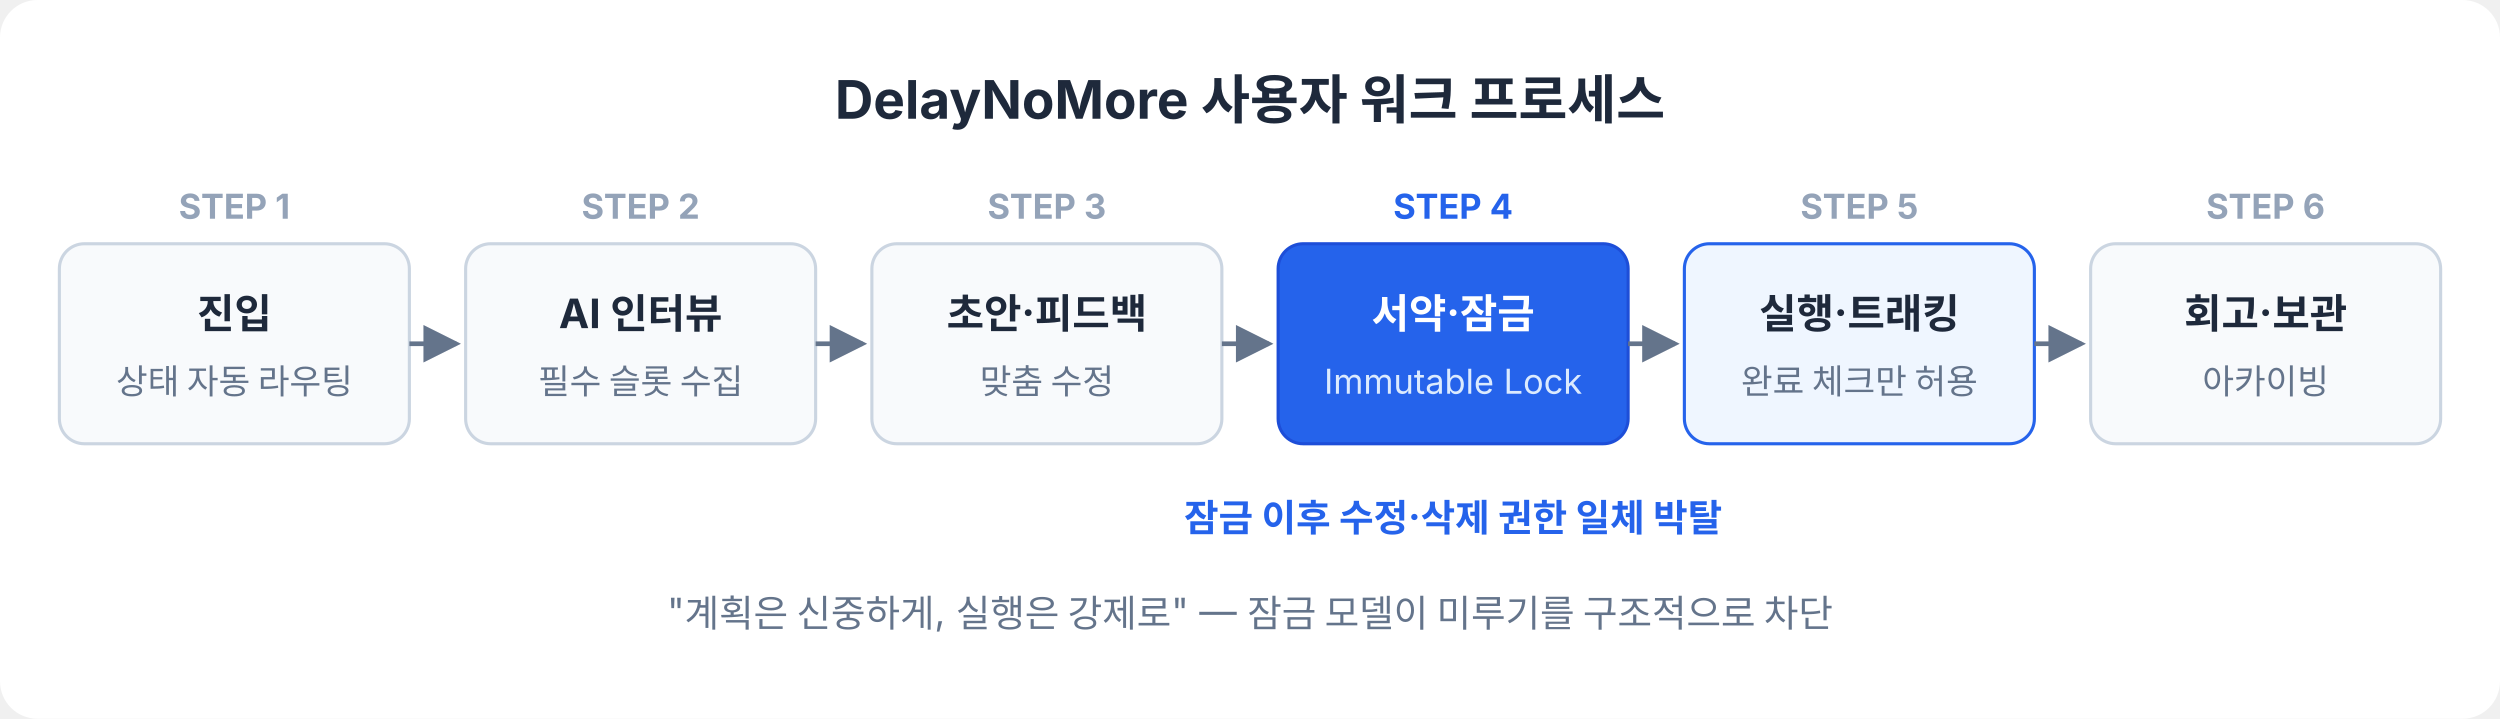
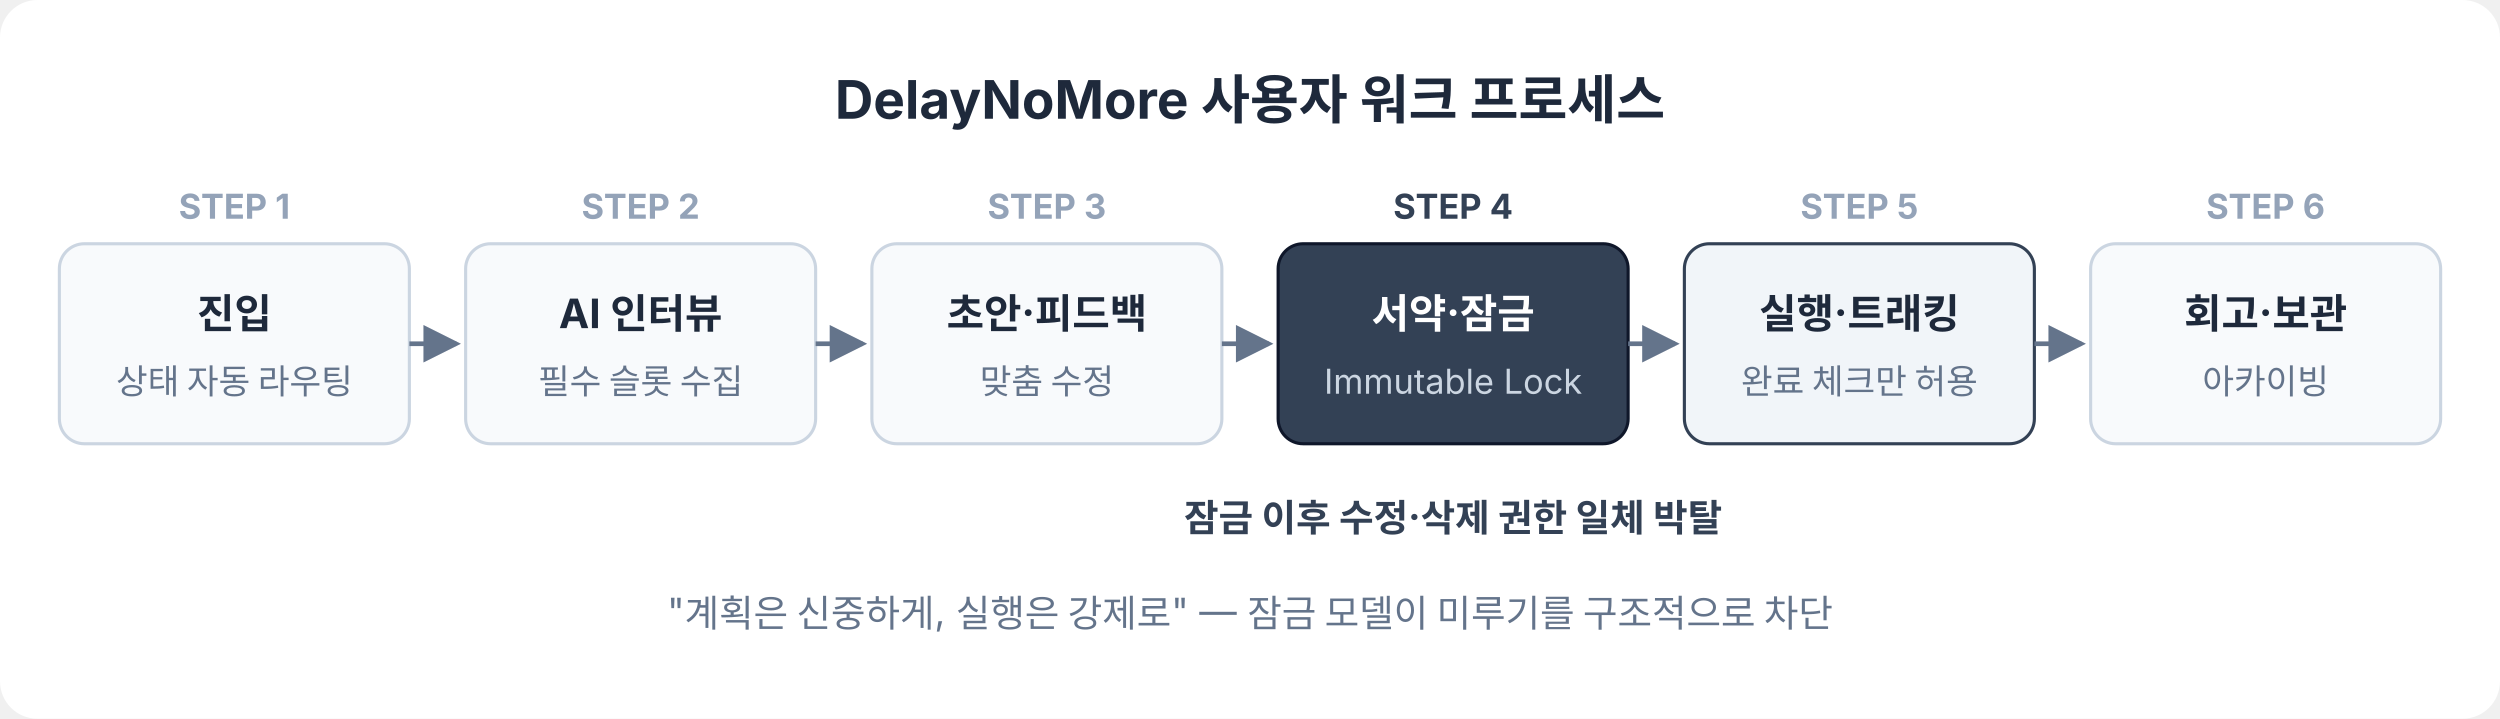
<svg xmlns="http://www.w3.org/2000/svg" viewBox="0 0 800 230" font-family="-apple-system, 'Segoe UI', 'Malgun Gothic', sans-serif">
  <defs>
    <marker id="arrow" markerWidth="8" markerHeight="8" refX="7" refY="4" orient="auto">
      <path d="M0,0 L8,4 L0,8 z" fill="#64748b" />
    </marker>
  </defs>
  <rect width="800" height="230" fill="#ffffff" rx="12" />
  <text x="400" y="38" text-anchor="middle" font-size="17" font-weight="bold" fill="#1e293b">DelayNoMore 사용자 워크 프로세스</text>
  <text x="75" y="70" text-anchor="middle" font-size="11" fill="#94a3b8" font-weight="bold">STEP 1</text>
  <rect x="19" y="78" width="112" height="64" rx="8" fill="#f8fafc" stroke="#cbd5e1" />
  <text x="75" y="105" text-anchor="middle" font-size="13" font-weight="bold" fill="#1e293b">진입</text>
  <text x="75" y="126" text-anchor="middle" font-size="11" fill="#64748b">상태 자동 라우팅</text>
  <text x="205" y="70" text-anchor="middle" font-size="11" fill="#94a3b8" font-weight="bold">STEP 2</text>
  <rect x="149" y="78" width="112" height="64" rx="8" fill="#f8fafc" stroke="#cbd5e1" />
  <text x="205" y="105" text-anchor="middle" font-size="13" font-weight="bold" fill="#1e293b">AI 인터뷰</text>
  <text x="205" y="126" text-anchor="middle" font-size="11" fill="#64748b">필수 슬롯 수집</text>
  <text x="335" y="70" text-anchor="middle" font-size="11" fill="#94a3b8" font-weight="bold">STEP 3</text>
  <rect x="279" y="78" width="112" height="64" rx="8" fill="#f8fafc" stroke="#cbd5e1" />
  <text x="335" y="105" text-anchor="middle" font-size="13" font-weight="bold" fill="#1e293b">초안·피드백</text>
  <text x="335" y="126" text-anchor="middle" font-size="11" fill="#64748b">맞춤 수정</text>
-   <text x="465" y="70" text-anchor="middle" font-size="11" fill="#2563eb" font-weight="bold">STEP 4</text>
-   <rect x="409" y="78" width="112" height="64" rx="8" fill="#2563eb" stroke="#1d4ed8" />
+   <text x="465" y="70" text-anchor="middle" font-size="11" fill="#334155" font-weight="bold">STEP 4</text>
+   <rect x="409" y="78" width="112" height="64" rx="8" fill="#334155" stroke="#0f172a" />
  <text x="465" y="105" text-anchor="middle" font-size="13" font-weight="bold" fill="#ffffff">서약·잠금</text>
-   <text x="465" y="126" text-anchor="middle" font-size="11" fill="#dbeafe">Immutable Lock</text>
+   <text x="465" y="126" text-anchor="middle" font-size="11" fill="#cbd5e1">Immutable Lock</text>
  <text x="595" y="70" text-anchor="middle" font-size="11" fill="#94a3b8" font-weight="bold">STEP 5</text>
-   <rect x="539" y="78" width="112" height="64" rx="8" fill="#eff6ff" stroke="#2563eb" />
+   <rect x="539" y="78" width="112" height="64" rx="8" fill="#f1f5f9" stroke="#334155" />
  <text x="595" y="105" text-anchor="middle" font-size="13" font-weight="bold" fill="#1e293b">실행·트래킹</text>
  <text x="595" y="126" text-anchor="middle" font-size="11" fill="#64748b">완료 체크만 허용</text>
  <text x="725" y="70" text-anchor="middle" font-size="11" fill="#94a3b8" font-weight="bold">STEP 6</text>
  <rect x="669" y="78" width="112" height="64" rx="8" fill="#f8fafc" stroke="#cbd5e1" />
  <text x="725" y="105" text-anchor="middle" font-size="13" font-weight="bold" fill="#1e293b">회고·보관</text>
  <text x="725" y="126" text-anchor="middle" font-size="11" fill="#64748b">아카이빙</text>
  <line x1="131" y1="110" x2="146" y2="110" stroke="#64748b" stroke-width="1.5" marker-end="url(#arrow)" />
  <line x1="261" y1="110" x2="276" y2="110" stroke="#64748b" stroke-width="1.5" marker-end="url(#arrow)" />
  <line x1="391" y1="110" x2="406" y2="110" stroke="#64748b" stroke-width="1.5" marker-end="url(#arrow)" />
  <line x1="521" y1="110" x2="536" y2="110" stroke="#64748b" stroke-width="1.5" marker-end="url(#arrow)" />
  <line x1="651" y1="110" x2="666" y2="110" stroke="#64748b" stroke-width="1.5" marker-end="url(#arrow)" />
-   <text x="465" y="170" text-anchor="middle" font-size="12" fill="#2563eb" font-weight="bold">잠금 이후 수정·삭제 권한 일체 박탈</text>
+   <text x="465" y="170" text-anchor="middle" font-size="12" fill="#334155" font-weight="bold">잠금 이후 수정·삭제 권한 일체 박탈</text>
  <text x="400" y="200" text-anchor="middle" font-size="12" fill="#64748b">"계획은 신중하게, 실행은 강제로" — 잠금 모델이 미루기를 구조적으로 차단</text>
</svg>
